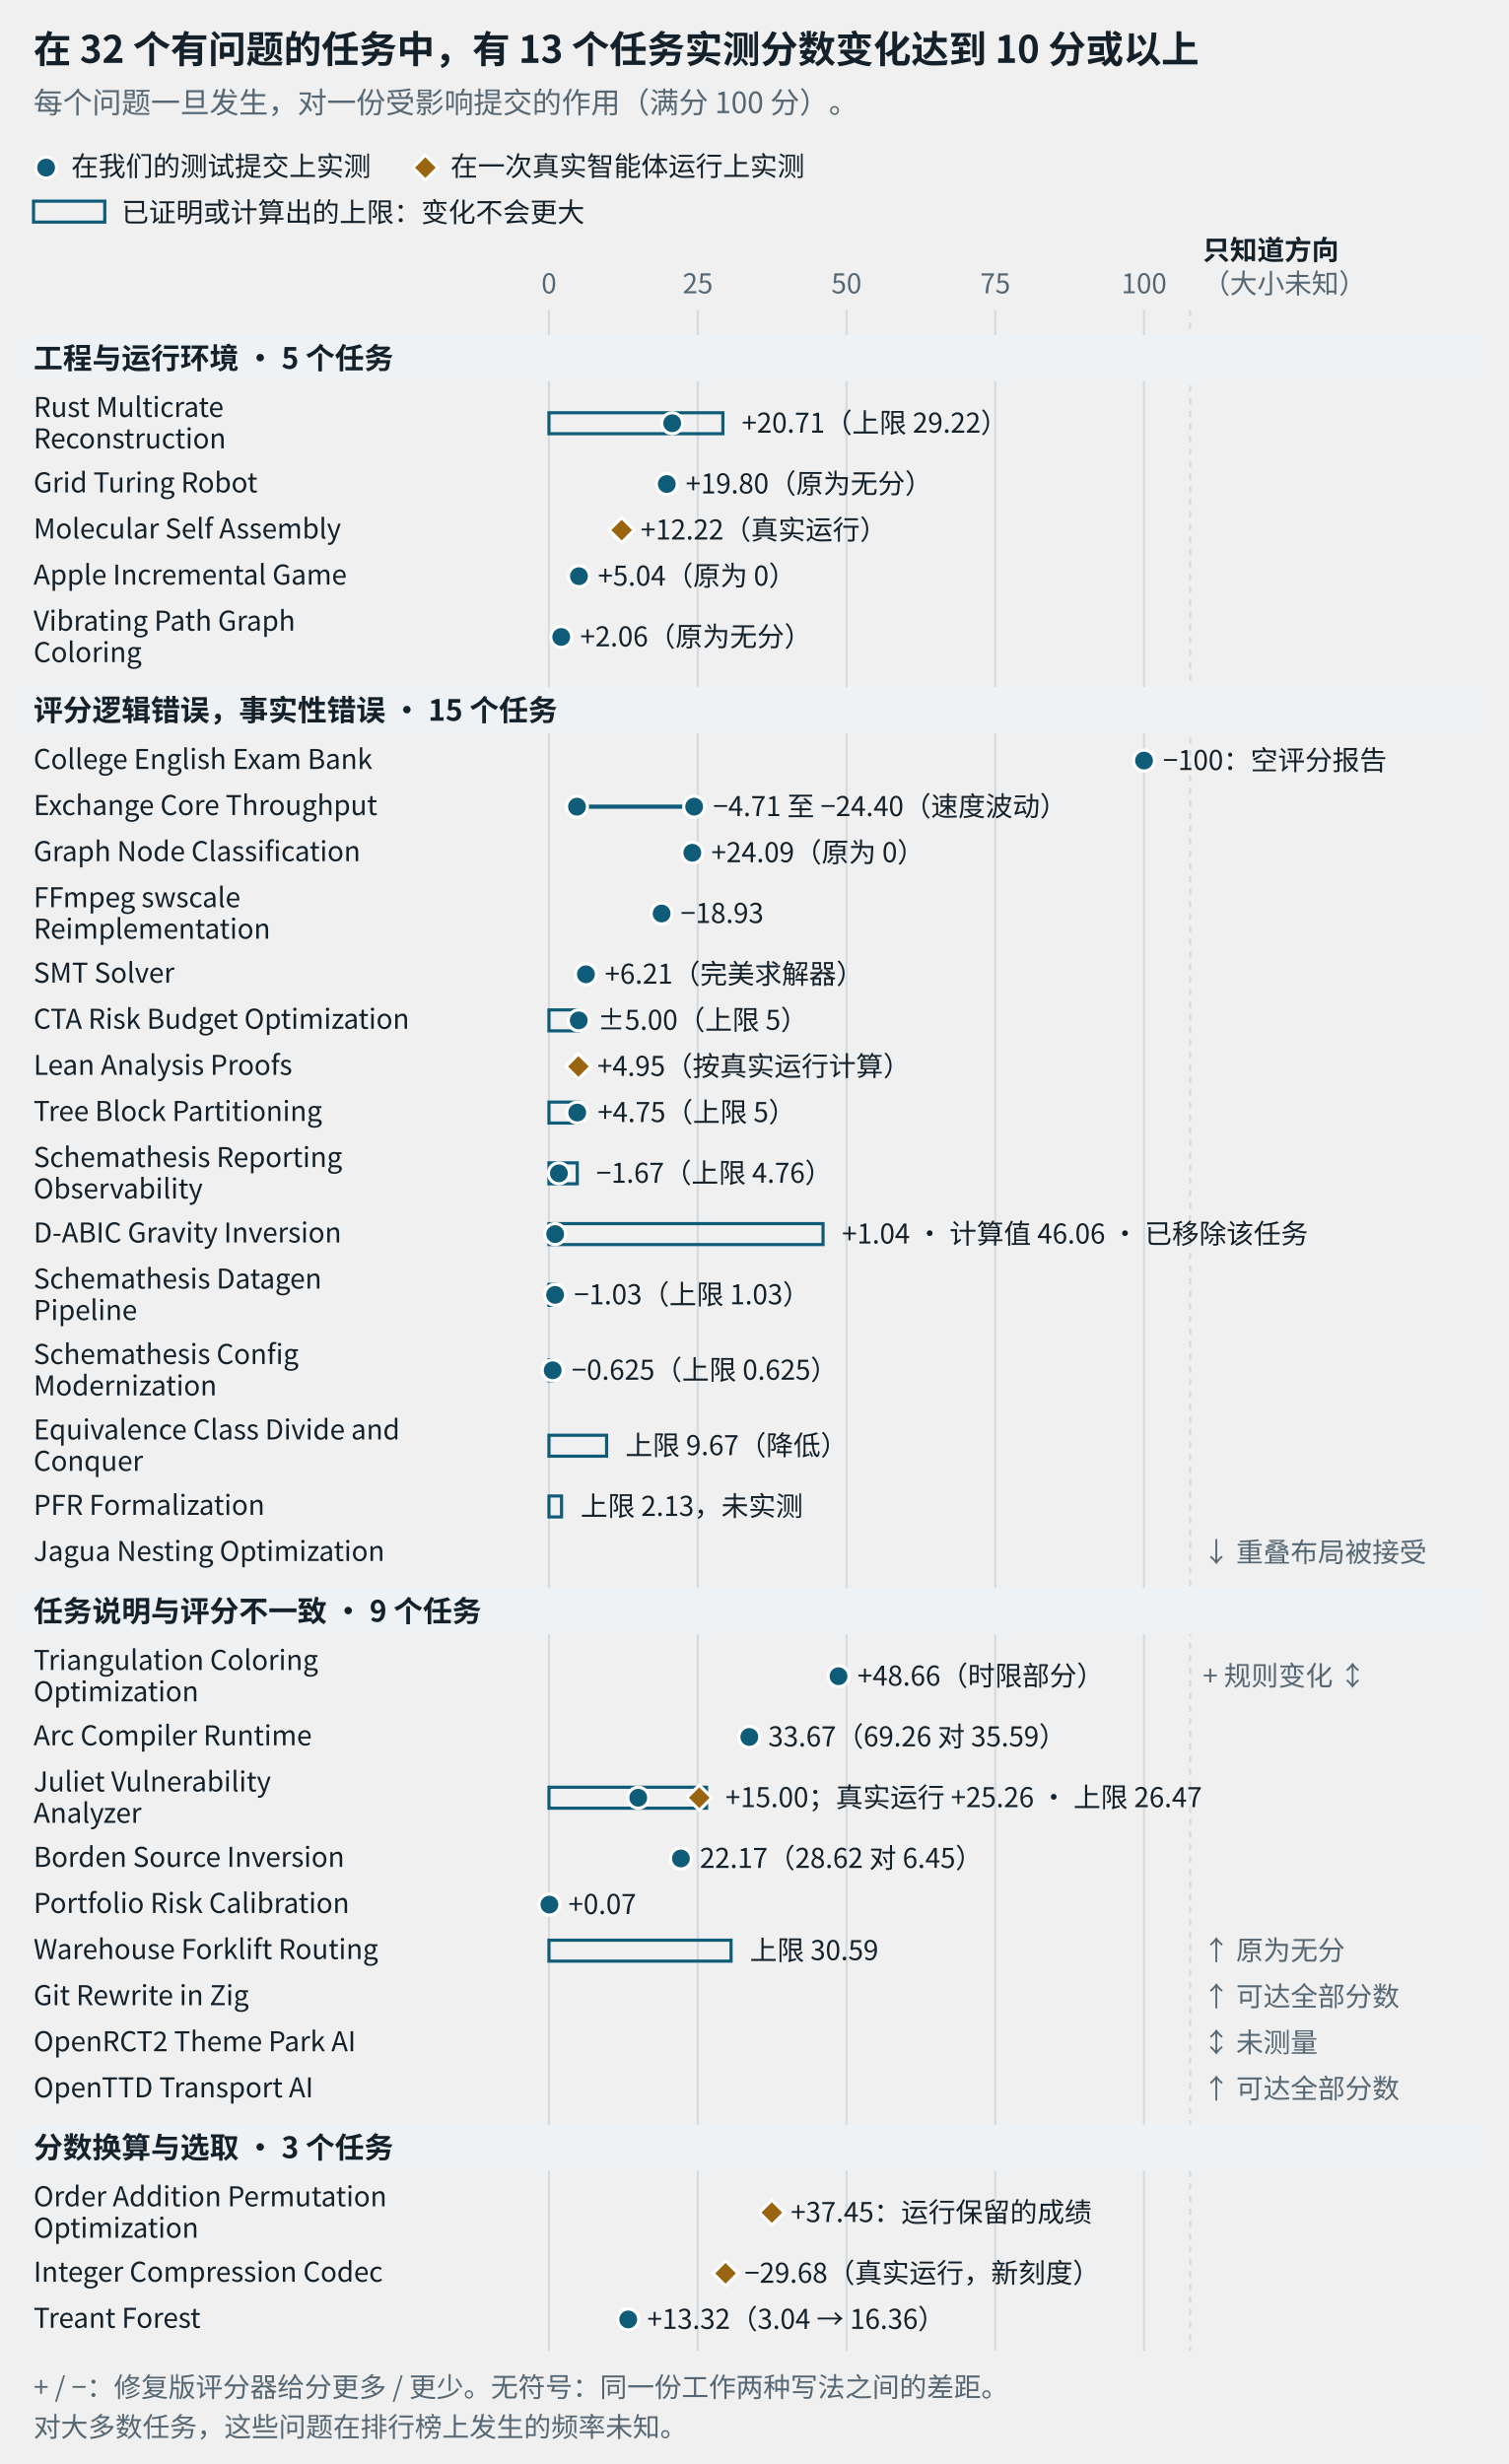
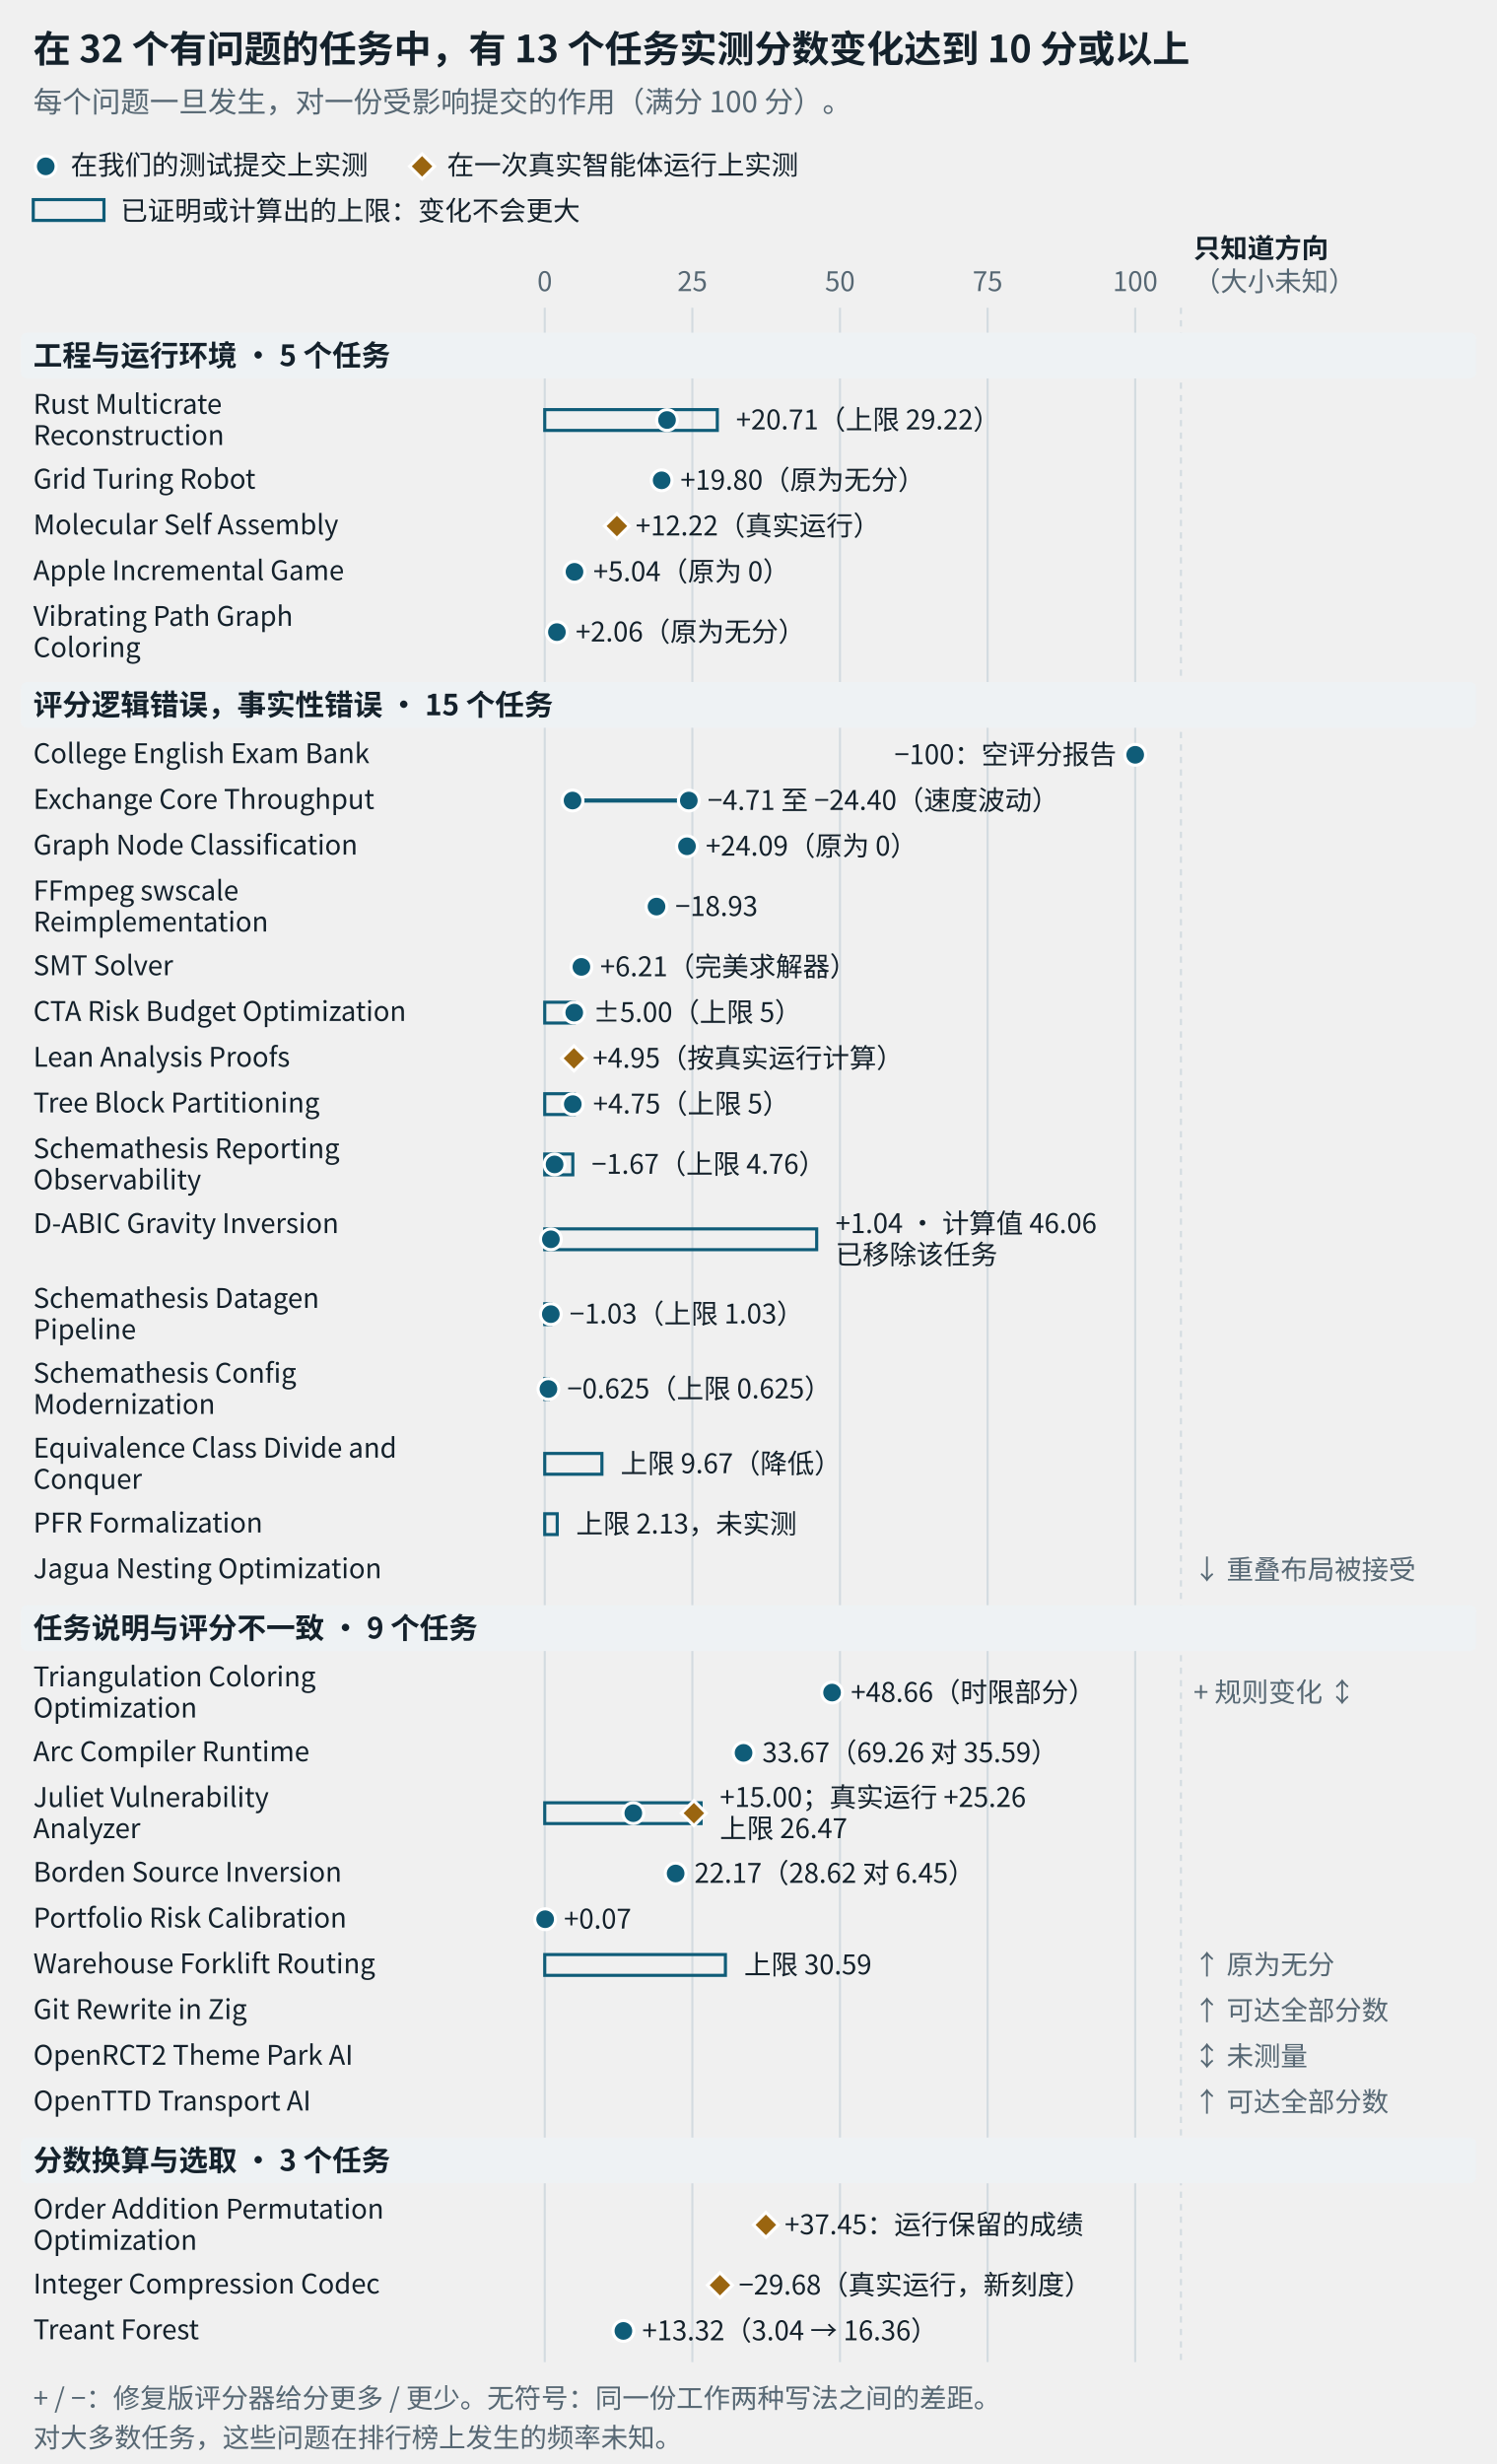
- <svg xmlns="http://www.w3.org/2000/svg" viewBox="0 0 720 1176" role="img">
+ <svg xmlns="http://www.w3.org/2000/svg" viewBox="0 0 720 1185" role="img">
  <style>
  .ink{fill:#14212b} .muted{fill:#566773} .rule{stroke:#d3dbe0} .bg{fill:#ffffff}
  .good{fill:#2c7a57} .bad{fill:#ad3528} .warn{fill:#9a6510} .acc{fill:#0f5c78}
  .accS{stroke:#0f5c78} .inkS{stroke:#14212b} .warnS{stroke:#9a6510} .mutedS{stroke:#566773}
  .accBg{fill:#e3eff4} .ioRing{stroke:#ffffff} .ioBand{fill:#eef2f4}
  text{font-family:"IBM Plex Sans","Noto Sans SC","Noto Sans CJK SC","PingFang SC","Microsoft YaHei",system-ui,-apple-system,"Segoe UI",sans-serif}
  @media (prefers-color-scheme: dark){
    .ink{fill:#e2e9ed} .muted{fill:#95a6b1} .rule{stroke:#2a3843} .bg{fill:#152029}
    .good{fill:#6cc79a} .bad{fill:#f08a7c} .warn{fill:#e0a64a} .acc{fill:#6cb6d3}
    .accS{stroke:#6cb6d3} .inkS{stroke:#e2e9ed} .warnS{stroke:#e0a64a} .mutedS{stroke:#95a6b1}
    .accBg{fill:#16303c} .ioRing{stroke:#152029} .ioBand{fill:#1c2a34}
  }
</style>
  <text x="16" y="30" class="ink" font-size="18" text-anchor="start" font-weight="700">在 32 个有问题的任务中，有 13 个任务实测分数变化达到 10 分或以上</text>
  <text x="16" y="54" class="muted" font-size="14" text-anchor="start" font-weight="400">每个问题一旦发生，对一份受影响提交的作用（满分 100 分）。</text>
  <circle cx="22" cy="80" r="5" class="acc ioRing" stroke-width="1.5" />
  <text x="34" y="84" class="ink" font-size="13" text-anchor="start" font-weight="400">在我们的测试提交上实测</text>
  <path d="M203 74L209 80L203 86L197 80Z" class="warn ioRing" stroke-width="1.5" />
  <text x="215" y="84" class="ink" font-size="13" text-anchor="start" font-weight="400">在一次真实智能体运行上实测</text>
  <rect x="16" y="96" width="34" height="10" fill="none" class="accS" stroke-width="1.5" />
  <text x="58" y="106" class="ink" font-size="13" text-anchor="start" font-weight="400">已证明或计算出的上限：变化不会更大</text>
  <text x="574" y="124" class="ink" font-size="13" text-anchor="start" font-weight="600">只知道方向</text>
  <text x="574" y="140" class="muted" font-size="13" text-anchor="start" font-weight="400">（大小未知）</text>
  <text x="262" y="140" class="muted" font-size="13" text-anchor="middle" font-weight="400">0</text>
  <text x="333" y="140" class="muted" font-size="13" text-anchor="middle" font-weight="400">25</text>
  <text x="404" y="140" class="muted" font-size="13" text-anchor="middle" font-weight="400">50</text>
  <text x="475" y="140" class="muted" font-size="13" text-anchor="middle" font-weight="400">75</text>
  <text x="546" y="140" class="muted" font-size="13" text-anchor="middle" font-weight="400">100</text>
-   <line x1="262.0" y1="148" x2="262.0" y2="1122" class="rule" stroke-width="1" />
-   <line x1="333.0" y1="148" x2="333.0" y2="1122" class="rule" stroke-width="1" />
-   <line x1="404.0" y1="148" x2="404.0" y2="1122" class="rule" stroke-width="1" />
-   <line x1="475.0" y1="148" x2="475.0" y2="1122" class="rule" stroke-width="1" />
-   <line x1="546.0" y1="148" x2="546.0" y2="1122" class="rule" stroke-width="1" />
-   <line x1="568" y1="148" x2="568" y2="1122" class="rule" stroke-width="1" stroke-dasharray="3 3" />
+   <line x1="262.0" y1="148" x2="262.0" y2="1136" class="rule" stroke-width="1" />
+   <line x1="333.0" y1="148" x2="333.0" y2="1136" class="rule" stroke-width="1" />
+   <line x1="404.0" y1="148" x2="404.0" y2="1136" class="rule" stroke-width="1" />
+   <line x1="475.0" y1="148" x2="475.0" y2="1136" class="rule" stroke-width="1" />
+   <line x1="546.0" y1="148" x2="546.0" y2="1136" class="rule" stroke-width="1" />
+   <line x1="568" y1="148" x2="568" y2="1136" class="rule" stroke-width="1" stroke-dasharray="3 3" />
  <rect x="10" y="160" width="700" height="22" rx="3" class="ioBand" />
  <text x="16" y="176" class="ink" font-size="14" text-anchor="start" font-weight="600">工程与运行环境 · 5 个任务</text>
  <text x="16" y="199" class="ink" font-size="13" text-anchor="start" font-weight="400">Rust Multicrate</text>
  <text x="16" y="214" class="ink" font-size="13" text-anchor="start" font-weight="400">Reconstruction</text>
  <rect x="262" y="197" width="83.0" height="10" fill="none" class="accS" stroke-width="1.5" />
  <circle cx="320.816" cy="202" r="5" class="acc ioRing" stroke-width="1.5" />
  <text x="353.985" y="206.5" class="ink" font-size="13" text-anchor="start" font-weight="400">+20.71（上限 29.22）</text>
  <text x="16" y="235" class="ink" font-size="13" text-anchor="start" font-weight="400">Grid Turing Robot</text>
  <circle cx="318.232" cy="231" r="5" class="acc ioRing" stroke-width="1.5" />
  <text x="327.232" y="235.5" class="ink" font-size="13" text-anchor="start" font-weight="400">+19.80（原为无分）</text>
  <text x="16" y="257" class="ink" font-size="13" text-anchor="start" font-weight="400">Molecular Self Assembly</text>
  <path d="M296.702 247L302.702 253L296.702 259L290.702 253Z" class="warn ioRing" stroke-width="1.5" />
  <text x="305.702" y="257.5" class="ink" font-size="13" text-anchor="start" font-weight="400">+12.22（真实运行）</text>
  <text x="16" y="279" class="ink" font-size="13" text-anchor="start" font-weight="400">Apple Incremental Game</text>
  <circle cx="276.314" cy="275" r="5" class="acc ioRing" stroke-width="1.5" />
  <text x="285.314" y="279.5" class="ink" font-size="13" text-anchor="start" font-weight="400">+5.04（原为 0）</text>
  <text x="16" y="301" class="ink" font-size="13" text-anchor="start" font-weight="400">Vibrating Path Graph</text>
  <text x="16" y="316" class="ink" font-size="13" text-anchor="start" font-weight="400">Coloring</text>
  <circle cx="267.85" cy="304" r="5" class="acc ioRing" stroke-width="1.5" />
  <text x="276.85" y="308.5" class="ink" font-size="13" text-anchor="start" font-weight="400">+2.06（原为无分）</text>
  <rect x="10" y="328" width="700" height="22" rx="3" class="ioBand" />
  <text x="16" y="344" class="ink" font-size="14" text-anchor="start" font-weight="600">评分逻辑错误，事实性错误 · 15 个任务</text>
  <text x="16" y="367" class="ink" font-size="13" text-anchor="start" font-weight="400">College English Exam Bank</text>
  <circle cx="546" cy="363" r="5" class="acc ioRing" stroke-width="1.5" />
-   <text x="555" y="367.5" class="ink" font-size="13" text-anchor="start" font-weight="400">−100：空评分报告</text>
+   <text x="537" y="367.5" class="ink" font-size="13" text-anchor="end" font-weight="400">−100：空评分报告</text>
  <text x="16" y="389" class="ink" font-size="13" text-anchor="start" font-weight="400">Exchange Core Throughput</text>
  <line x1="275.4" y1="385" x2="331.3" y2="385" class="accS" stroke-width="2" />
  <circle cx="275.376" cy="385" r="5" class="acc ioRing" stroke-width="1.5" />
  <circle cx="331.296" cy="385" r="5" class="acc ioRing" stroke-width="1.5" />
  <text x="340.296" y="389.5" class="ink" font-size="13" text-anchor="start" font-weight="400">−4.71 至 −24.40（速度波动）</text>
  <text x="16" y="411" class="ink" font-size="13" text-anchor="start" font-weight="400">Graph Node Classification</text>
  <circle cx="330.413" cy="407" r="5" class="acc ioRing" stroke-width="1.5" />
  <text x="339.413" y="411.5" class="ink" font-size="13" text-anchor="start" font-weight="400">+24.09（原为 0）</text>
  <text x="16" y="433" class="ink" font-size="13" text-anchor="start" font-weight="400">FFmpeg swscale</text>
  <text x="16" y="448" class="ink" font-size="13" text-anchor="start" font-weight="400">Reimplementation</text>
  <circle cx="315.761" cy="436" r="5" class="acc ioRing" stroke-width="1.5" />
  <text x="324.761" y="440.5" class="ink" font-size="13" text-anchor="start" font-weight="400">−18.93</text>
  <text x="16" y="469" class="ink" font-size="13" text-anchor="start" font-weight="400">SMT Solver</text>
  <circle cx="279.636" cy="465" r="5" class="acc ioRing" stroke-width="1.5" />
  <text x="288.636" y="469.5" class="ink" font-size="13" text-anchor="start" font-weight="400">+6.21（完美求解器）</text>
  <text x="16" y="491" class="ink" font-size="13" text-anchor="start" font-weight="400">CTA Risk Budget Optimization</text>
  <rect x="262" y="482" width="14.2" height="10" fill="none" class="accS" stroke-width="1.5" />
  <circle cx="276.2" cy="487" r="5" class="acc ioRing" stroke-width="1.5" />
  <text x="285.2" y="491.5" class="ink" font-size="13" text-anchor="start" font-weight="400">±5.00（上限 5）</text>
  <text x="16" y="513" class="ink" font-size="13" text-anchor="start" font-weight="400">Lean Analysis Proofs</text>
  <path d="M276.047 503L282.047 509L276.047 515L270.047 509Z" class="warn ioRing" stroke-width="1.5" />
  <text x="285.047" y="513.5" class="ink" font-size="13" text-anchor="start" font-weight="400">+4.95（按真实运行计算）</text>
  <text x="16" y="535" class="ink" font-size="13" text-anchor="start" font-weight="400">Tree Block Partitioning</text>
  <rect x="262" y="526" width="14.2" height="10" fill="none" class="accS" stroke-width="1.5" />
  <circle cx="275.49" cy="531" r="5" class="acc ioRing" stroke-width="1.5" />
  <text x="285.2" y="535.5" class="ink" font-size="13" text-anchor="start" font-weight="400">+4.75（上限 5）</text>
  <text x="16" y="557" class="ink" font-size="13" text-anchor="start" font-weight="400">Schemathesis Reporting</text>
  <text x="16" y="572" class="ink" font-size="13" text-anchor="start" font-weight="400">Observability</text>
  <rect x="262" y="555" width="13.5" height="10" fill="none" class="accS" stroke-width="1.5" />
  <circle cx="266.743" cy="560" r="5" class="acc ioRing" stroke-width="1.5" />
  <text x="284.518" y="564.5" class="ink" font-size="13" text-anchor="start" font-weight="400">−1.67（上限 4.76）</text>
  <text x="16" y="593" class="ink" font-size="13" text-anchor="start" font-weight="400">D-ABIC Gravity Inversion</text>
-   <rect x="262" y="584" width="130.8" height="10" fill="none" class="accS" stroke-width="1.5" />
-   <circle cx="264.954" cy="589" r="5" class="acc ioRing" stroke-width="1.5" />
-   <text x="401.81" y="593.5" class="ink" font-size="13" text-anchor="start" font-weight="400">+1.04 · 计算值 46.06 · 已移除该任务</text>
-   <text x="16" y="615" class="ink" font-size="13" text-anchor="start" font-weight="400">Schemathesis Datagen</text>
-   <text x="16" y="630" class="ink" font-size="13" text-anchor="start" font-weight="400">Pipeline</text>
-   <rect x="262" y="613" width="2.9" height="10" fill="none" class="accS" stroke-width="1.5" />
-   <circle cx="264.925" cy="618" r="5" class="acc ioRing" stroke-width="1.5" />
-   <text x="273.925" y="622.5" class="ink" font-size="13" text-anchor="start" font-weight="400">−1.03（上限 1.03）</text>
-   <text x="16" y="651" class="ink" font-size="13" text-anchor="start" font-weight="400">Schemathesis Config</text>
-   <text x="16" y="666" class="ink" font-size="13" text-anchor="start" font-weight="400">Modernization</text>
-   <rect x="262" y="649" width="1.8" height="10" fill="none" class="accS" stroke-width="1.5" />
-   <circle cx="263.775" cy="654" r="5" class="acc ioRing" stroke-width="1.5" />
-   <text x="272.775" y="658.5" class="ink" font-size="13" text-anchor="start" font-weight="400">−0.625（上限 0.625）</text>
-   <text x="16" y="687" class="ink" font-size="13" text-anchor="start" font-weight="400">Equivalence Class Divide and</text>
-   <text x="16" y="702" class="ink" font-size="13" text-anchor="start" font-weight="400">Conquer</text>
-   <rect x="262" y="685" width="27.5" height="10" fill="none" class="accS" stroke-width="1.5" />
-   <text x="298.463" y="694.5" class="ink" font-size="13" text-anchor="start" font-weight="400">上限 9.67（降低）</text>
-   <text x="16" y="723" class="ink" font-size="13" text-anchor="start" font-weight="400">PFR Formalization</text>
-   <rect x="262" y="714" width="6.0" height="10" fill="none" class="accS" stroke-width="1.5" />
-   <text x="277.049" y="723.5" class="ink" font-size="13" text-anchor="start" font-weight="400">上限 2.13，未实测</text>
-   <text x="16" y="745" class="ink" font-size="13" text-anchor="start" font-weight="400">Jagua Nesting Optimization</text>
-   <text x="574" y="745.5" class="muted" font-size="13" text-anchor="start" font-weight="400">↓ 重叠布局被接受</text>
-   <rect x="10" y="758" width="700" height="22" rx="3" class="ioBand" />
-   <text x="16" y="774" class="ink" font-size="14" text-anchor="start" font-weight="600">任务说明与评分不一致 · 9 个任务</text>
-   <text x="16" y="797" class="ink" font-size="13" text-anchor="start" font-weight="400">Triangulation Coloring</text>
-   <text x="16" y="812" class="ink" font-size="13" text-anchor="start" font-weight="400">Optimization</text>
-   <circle cx="400.194" cy="800" r="5" class="acc ioRing" stroke-width="1.5" />
-   <text x="409.194" y="804.5" class="ink" font-size="13" text-anchor="start" font-weight="400">+48.66（时限部分）</text>
-   <text x="574" y="804.5" class="muted" font-size="13" text-anchor="start" font-weight="400">+ 规则变化 ↕</text>
-   <text x="16" y="833" class="ink" font-size="13" text-anchor="start" font-weight="400">Arc Compiler Runtime</text>
-   <circle cx="357.623" cy="829" r="5" class="acc ioRing" stroke-width="1.5" />
-   <text x="366.623" y="833.5" class="ink" font-size="13" text-anchor="start" font-weight="400">33.67（69.26 对 35.59）</text>
-   <text x="16" y="855" class="ink" font-size="13" text-anchor="start" font-weight="400">Juliet Vulnerability</text>
-   <text x="16" y="870" class="ink" font-size="13" text-anchor="start" font-weight="400">Analyzer</text>
-   <rect x="262" y="853" width="75.2" height="10" fill="none" class="accS" stroke-width="1.5" />
-   <circle cx="304.6" cy="858" r="5" class="acc ioRing" stroke-width="1.5" />
-   <path d="M333.738 852L339.738 858L333.738 864L327.738 858Z" class="warn ioRing" stroke-width="1.5" />
-   <text x="346.186" y="862.5" class="ink" font-size="13" text-anchor="start" font-weight="400">+15.00；真实运行 +25.26 · 上限 26.47</text>
-   <text x="16" y="891" class="ink" font-size="13" text-anchor="start" font-weight="400">Borden Source Inversion</text>
-   <circle cx="324.963" cy="887" r="5" class="acc ioRing" stroke-width="1.5" />
-   <text x="333.963" y="891.5" class="ink" font-size="13" text-anchor="start" font-weight="400">22.17（28.62 对 6.45）</text>
-   <text x="16" y="913" class="ink" font-size="13" text-anchor="start" font-weight="400">Portfolio Risk Calibration</text>
-   <circle cx="262.199" cy="909" r="5" class="acc ioRing" stroke-width="1.5" />
-   <text x="271.199" y="913.5" class="ink" font-size="13" text-anchor="start" font-weight="400">+0.07</text>
-   <text x="16" y="935" class="ink" font-size="13" text-anchor="start" font-weight="400">Warehouse Forklift Routing</text>
-   <rect x="262" y="926" width="86.9" height="10" fill="none" class="accS" stroke-width="1.5" />
-   <text x="357.864" y="935.5" class="ink" font-size="13" text-anchor="start" font-weight="400">上限 30.59</text>
-   <text x="574" y="935.5" class="muted" font-size="13" text-anchor="start" font-weight="400">↑ 原为无分</text>
-   <text x="16" y="957" class="ink" font-size="13" text-anchor="start" font-weight="400">Git Rewrite in Zig</text>
-   <text x="574" y="957.5" class="muted" font-size="13" text-anchor="start" font-weight="400">↑ 可达全部分数</text>
-   <text x="16" y="979" class="ink" font-size="13" text-anchor="start" font-weight="400">OpenRCT2 Theme Park AI</text>
-   <text x="574" y="979.5" class="muted" font-size="13" text-anchor="start" font-weight="400">↕ 未测量</text>
-   <text x="16" y="1001" class="ink" font-size="13" text-anchor="start" font-weight="400">OpenTTD Transport AI</text>
-   <text x="574" y="1001.5" class="muted" font-size="13" text-anchor="start" font-weight="400">↑ 可达全部分数</text>
-   <rect x="10" y="1014" width="700" height="22" rx="3" class="ioBand" />
-   <text x="16" y="1030" class="ink" font-size="14" text-anchor="start" font-weight="600">分数换算与选取 · 3 个任务</text>
-   <text x="16" y="1053" class="ink" font-size="13" text-anchor="start" font-weight="400">Order Addition Permutation</text>
-   <text x="16" y="1068" class="ink" font-size="13" text-anchor="start" font-weight="400">Optimization</text>
-   <path d="M368.361 1050L374.361 1056L368.361 1062L362.361 1056Z" class="warn ioRing" stroke-width="1.5" />
-   <text x="377.361" y="1060.5" class="ink" font-size="13" text-anchor="start" font-weight="400">+37.45：运行保留的成绩</text>
-   <text x="16" y="1089" class="ink" font-size="13" text-anchor="start" font-weight="400">Integer Compression Codec</text>
-   <path d="M346.278 1079L352.278 1085L346.278 1091L340.278 1085Z" class="warn ioRing" stroke-width="1.5" />
-   <text x="355.278" y="1089.5" class="ink" font-size="13" text-anchor="start" font-weight="400">−29.68（真实运行，新刻度）</text>
-   <text x="16" y="1111" class="ink" font-size="13" text-anchor="start" font-weight="400">Treant Forest</text>
-   <circle cx="299.829" cy="1107" r="5" class="acc ioRing" stroke-width="1.5" />
-   <text x="308.829" y="1111.5" class="ink" font-size="13" text-anchor="start" font-weight="400">+13.32（3.04 → 16.36）</text>
-   <text x="16" y="1144" class="muted" font-size="13" text-anchor="start" font-weight="400">+ / −：修复版评分器给分更多 / 更少。无符号：同一份工作两种写法之间的差距。</text>
-   <text x="16" y="1163" class="muted" font-size="13" text-anchor="start" font-weight="400">对大多数任务，这些问题在排行榜上发生的频率未知。</text>
+   <rect x="262" y="591" width="130.8" height="10" fill="none" class="accS" stroke-width="1.5" />
+   <circle cx="264.954" cy="596" r="5" class="acc ioRing" stroke-width="1.5" />
+   <text x="401.81" y="593" class="ink" font-size="13" text-anchor="start" font-weight="400">+1.04 · 计算值 46.06</text>
+   <text x="401.81" y="608" class="ink" font-size="13" text-anchor="start" font-weight="400">已移除该任务</text>
+   <text x="16" y="629" class="ink" font-size="13" text-anchor="start" font-weight="400">Schemathesis Datagen</text>
+   <text x="16" y="644" class="ink" font-size="13" text-anchor="start" font-weight="400">Pipeline</text>
+   <rect x="262" y="627" width="2.9" height="10" fill="none" class="accS" stroke-width="1.5" />
+   <circle cx="264.925" cy="632" r="5" class="acc ioRing" stroke-width="1.5" />
+   <text x="273.925" y="636.5" class="ink" font-size="13" text-anchor="start" font-weight="400">−1.03（上限 1.03）</text>
+   <text x="16" y="665" class="ink" font-size="13" text-anchor="start" font-weight="400">Schemathesis Config</text>
+   <text x="16" y="680" class="ink" font-size="13" text-anchor="start" font-weight="400">Modernization</text>
+   <rect x="262" y="663" width="1.8" height="10" fill="none" class="accS" stroke-width="1.5" />
+   <circle cx="263.775" cy="668" r="5" class="acc ioRing" stroke-width="1.5" />
+   <text x="272.775" y="672.5" class="ink" font-size="13" text-anchor="start" font-weight="400">−0.625（上限 0.625）</text>
+   <text x="16" y="701" class="ink" font-size="13" text-anchor="start" font-weight="400">Equivalence Class Divide and</text>
+   <text x="16" y="716" class="ink" font-size="13" text-anchor="start" font-weight="400">Conquer</text>
+   <rect x="262" y="699" width="27.5" height="10" fill="none" class="accS" stroke-width="1.5" />
+   <text x="298.463" y="708.5" class="ink" font-size="13" text-anchor="start" font-weight="400">上限 9.67（降低）</text>
+   <text x="16" y="737" class="ink" font-size="13" text-anchor="start" font-weight="400">PFR Formalization</text>
+   <rect x="262" y="728" width="6.0" height="10" fill="none" class="accS" stroke-width="1.5" />
+   <text x="277.049" y="737.5" class="ink" font-size="13" text-anchor="start" font-weight="400">上限 2.13，未实测</text>
+   <text x="16" y="759" class="ink" font-size="13" text-anchor="start" font-weight="400">Jagua Nesting Optimization</text>
+   <text x="574" y="759.5" class="muted" font-size="13" text-anchor="start" font-weight="400">↓ 重叠布局被接受</text>
+   <rect x="10" y="772" width="700" height="22" rx="3" class="ioBand" />
+   <text x="16" y="788" class="ink" font-size="14" text-anchor="start" font-weight="600">任务说明与评分不一致 · 9 个任务</text>
+   <text x="16" y="811" class="ink" font-size="13" text-anchor="start" font-weight="400">Triangulation Coloring</text>
+   <text x="16" y="826" class="ink" font-size="13" text-anchor="start" font-weight="400">Optimization</text>
+   <circle cx="400.194" cy="814" r="5" class="acc ioRing" stroke-width="1.5" />
+   <text x="409.194" y="818.5" class="ink" font-size="13" text-anchor="start" font-weight="400">+48.66（时限部分）</text>
+   <text x="574" y="818.5" class="muted" font-size="13" text-anchor="start" font-weight="400">+ 规则变化 ↕</text>
+   <text x="16" y="847" class="ink" font-size="13" text-anchor="start" font-weight="400">Arc Compiler Runtime</text>
+   <circle cx="357.623" cy="843" r="5" class="acc ioRing" stroke-width="1.5" />
+   <text x="366.623" y="847.5" class="ink" font-size="13" text-anchor="start" font-weight="400">33.67（69.26 对 35.59）</text>
+   <text x="16" y="869" class="ink" font-size="13" text-anchor="start" font-weight="400">Juliet Vulnerability</text>
+   <text x="16" y="884" class="ink" font-size="13" text-anchor="start" font-weight="400">Analyzer</text>
+   <rect x="262" y="867" width="75.2" height="10" fill="none" class="accS" stroke-width="1.5" />
+   <circle cx="304.6" cy="872" r="5" class="acc ioRing" stroke-width="1.5" />
+   <path d="M333.738 866L339.738 872L333.738 878L327.738 872Z" class="warn ioRing" stroke-width="1.5" />
+   <text x="346.186" y="869" class="ink" font-size="13" text-anchor="start" font-weight="400">+15.00；真实运行 +25.26</text>
+   <text x="346.186" y="884" class="ink" font-size="13" text-anchor="start" font-weight="400">上限 26.47</text>
+   <text x="16" y="905" class="ink" font-size="13" text-anchor="start" font-weight="400">Borden Source Inversion</text>
+   <circle cx="324.963" cy="901" r="5" class="acc ioRing" stroke-width="1.5" />
+   <text x="333.963" y="905.5" class="ink" font-size="13" text-anchor="start" font-weight="400">22.17（28.62 对 6.45）</text>
+   <text x="16" y="927" class="ink" font-size="13" text-anchor="start" font-weight="400">Portfolio Risk Calibration</text>
+   <circle cx="262.199" cy="923" r="5" class="acc ioRing" stroke-width="1.5" />
+   <text x="271.199" y="927.5" class="ink" font-size="13" text-anchor="start" font-weight="400">+0.07</text>
+   <text x="16" y="949" class="ink" font-size="13" text-anchor="start" font-weight="400">Warehouse Forklift Routing</text>
+   <rect x="262" y="940" width="86.9" height="10" fill="none" class="accS" stroke-width="1.5" />
+   <text x="357.864" y="949.5" class="ink" font-size="13" text-anchor="start" font-weight="400">上限 30.59</text>
+   <text x="574" y="949.5" class="muted" font-size="13" text-anchor="start" font-weight="400">↑ 原为无分</text>
+   <text x="16" y="971" class="ink" font-size="13" text-anchor="start" font-weight="400">Git Rewrite in Zig</text>
+   <text x="574" y="971.5" class="muted" font-size="13" text-anchor="start" font-weight="400">↑ 可达全部分数</text>
+   <text x="16" y="993" class="ink" font-size="13" text-anchor="start" font-weight="400">OpenRCT2 Theme Park AI</text>
+   <text x="574" y="993.5" class="muted" font-size="13" text-anchor="start" font-weight="400">↕ 未测量</text>
+   <text x="16" y="1015" class="ink" font-size="13" text-anchor="start" font-weight="400">OpenTTD Transport AI</text>
+   <text x="574" y="1015.5" class="muted" font-size="13" text-anchor="start" font-weight="400">↑ 可达全部分数</text>
+   <rect x="10" y="1028" width="700" height="22" rx="3" class="ioBand" />
+   <text x="16" y="1044" class="ink" font-size="14" text-anchor="start" font-weight="600">分数换算与选取 · 3 个任务</text>
+   <text x="16" y="1067" class="ink" font-size="13" text-anchor="start" font-weight="400">Order Addition Permutation</text>
+   <text x="16" y="1082" class="ink" font-size="13" text-anchor="start" font-weight="400">Optimization</text>
+   <path d="M368.361 1064L374.361 1070L368.361 1076L362.361 1070Z" class="warn ioRing" stroke-width="1.5" />
+   <text x="377.361" y="1074.5" class="ink" font-size="13" text-anchor="start" font-weight="400">+37.45：运行保留的成绩</text>
+   <text x="16" y="1103" class="ink" font-size="13" text-anchor="start" font-weight="400">Integer Compression Codec</text>
+   <path d="M346.278 1093L352.278 1099L346.278 1105L340.278 1099Z" class="warn ioRing" stroke-width="1.5" />
+   <text x="355.278" y="1103.5" class="ink" font-size="13" text-anchor="start" font-weight="400">−29.68（真实运行，新刻度）</text>
+   <text x="16" y="1125" class="ink" font-size="13" text-anchor="start" font-weight="400">Treant Forest</text>
+   <circle cx="299.829" cy="1121" r="5" class="acc ioRing" stroke-width="1.5" />
+   <text x="308.829" y="1125.5" class="ink" font-size="13" text-anchor="start" font-weight="400">+13.32（3.04 → 16.36）</text>
+   <text x="16" y="1158" class="muted" font-size="13" text-anchor="start" font-weight="400">+ / −：修复版评分器给分更多 / 更少。无符号：同一份工作两种写法之间的差距。</text>
+   <text x="16" y="1177" class="muted" font-size="13" text-anchor="start" font-weight="400">对大多数任务，这些问题在排行榜上发生的频率未知。</text>
</svg>
